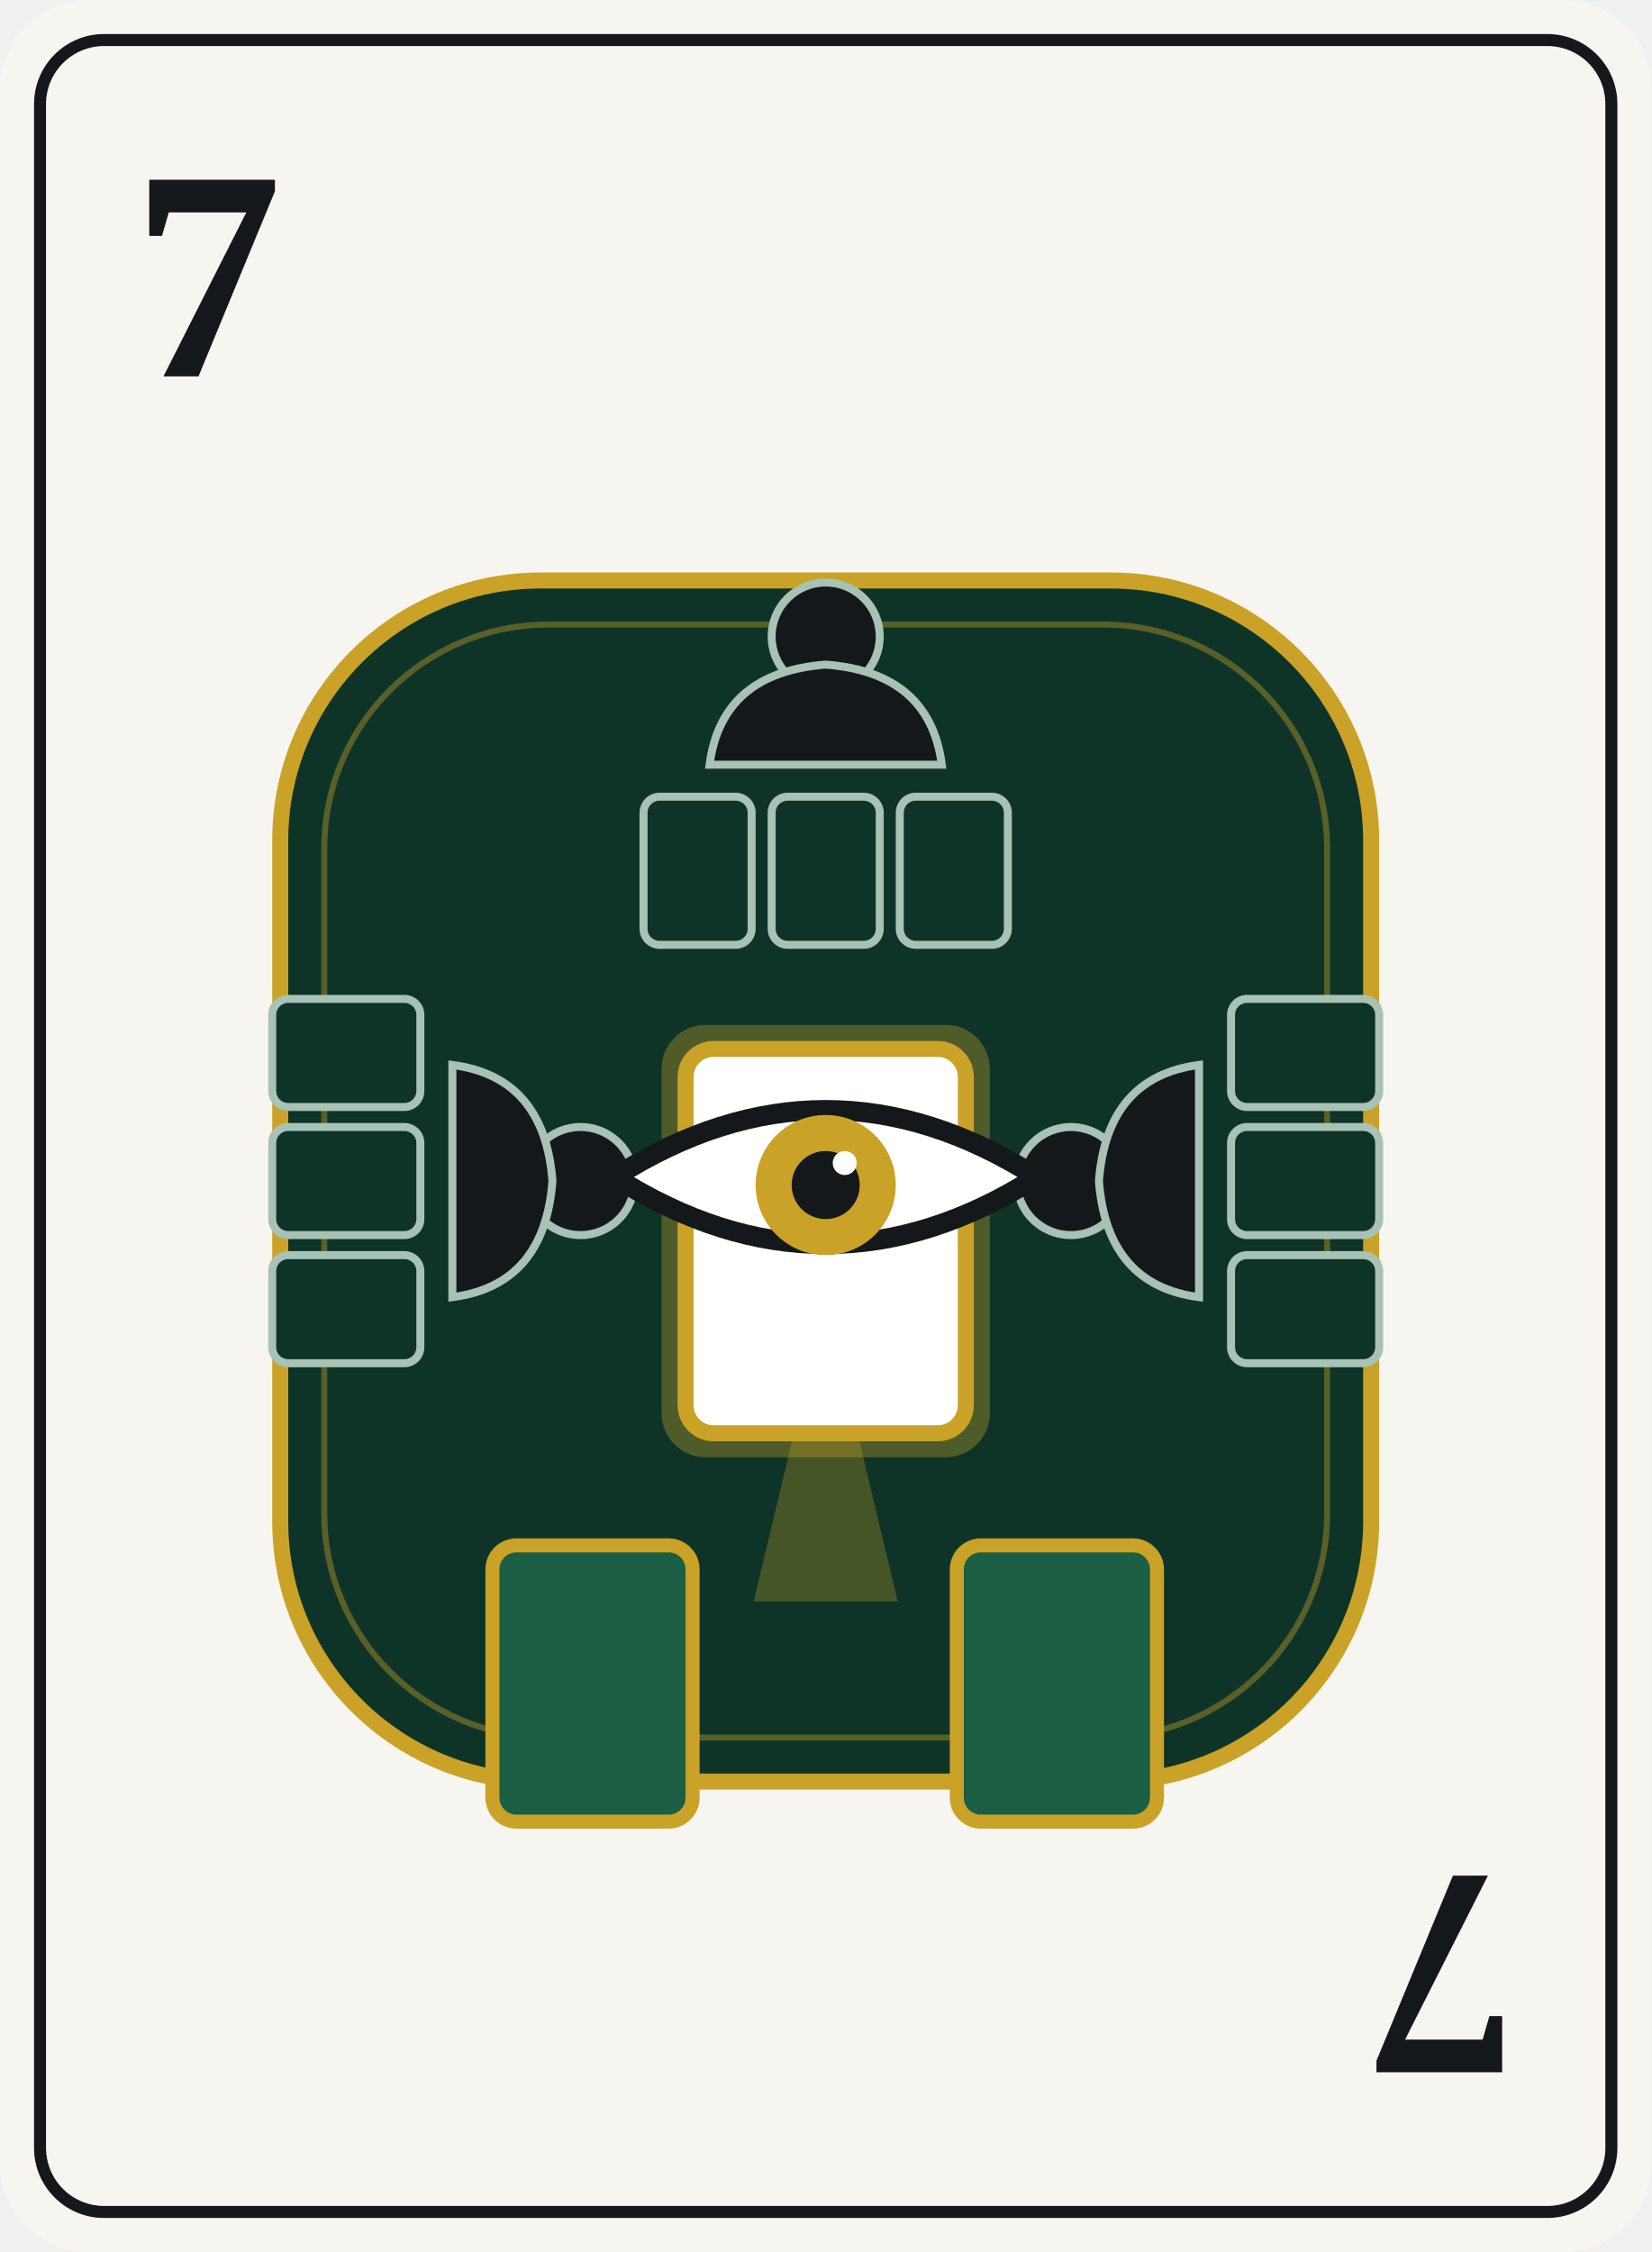
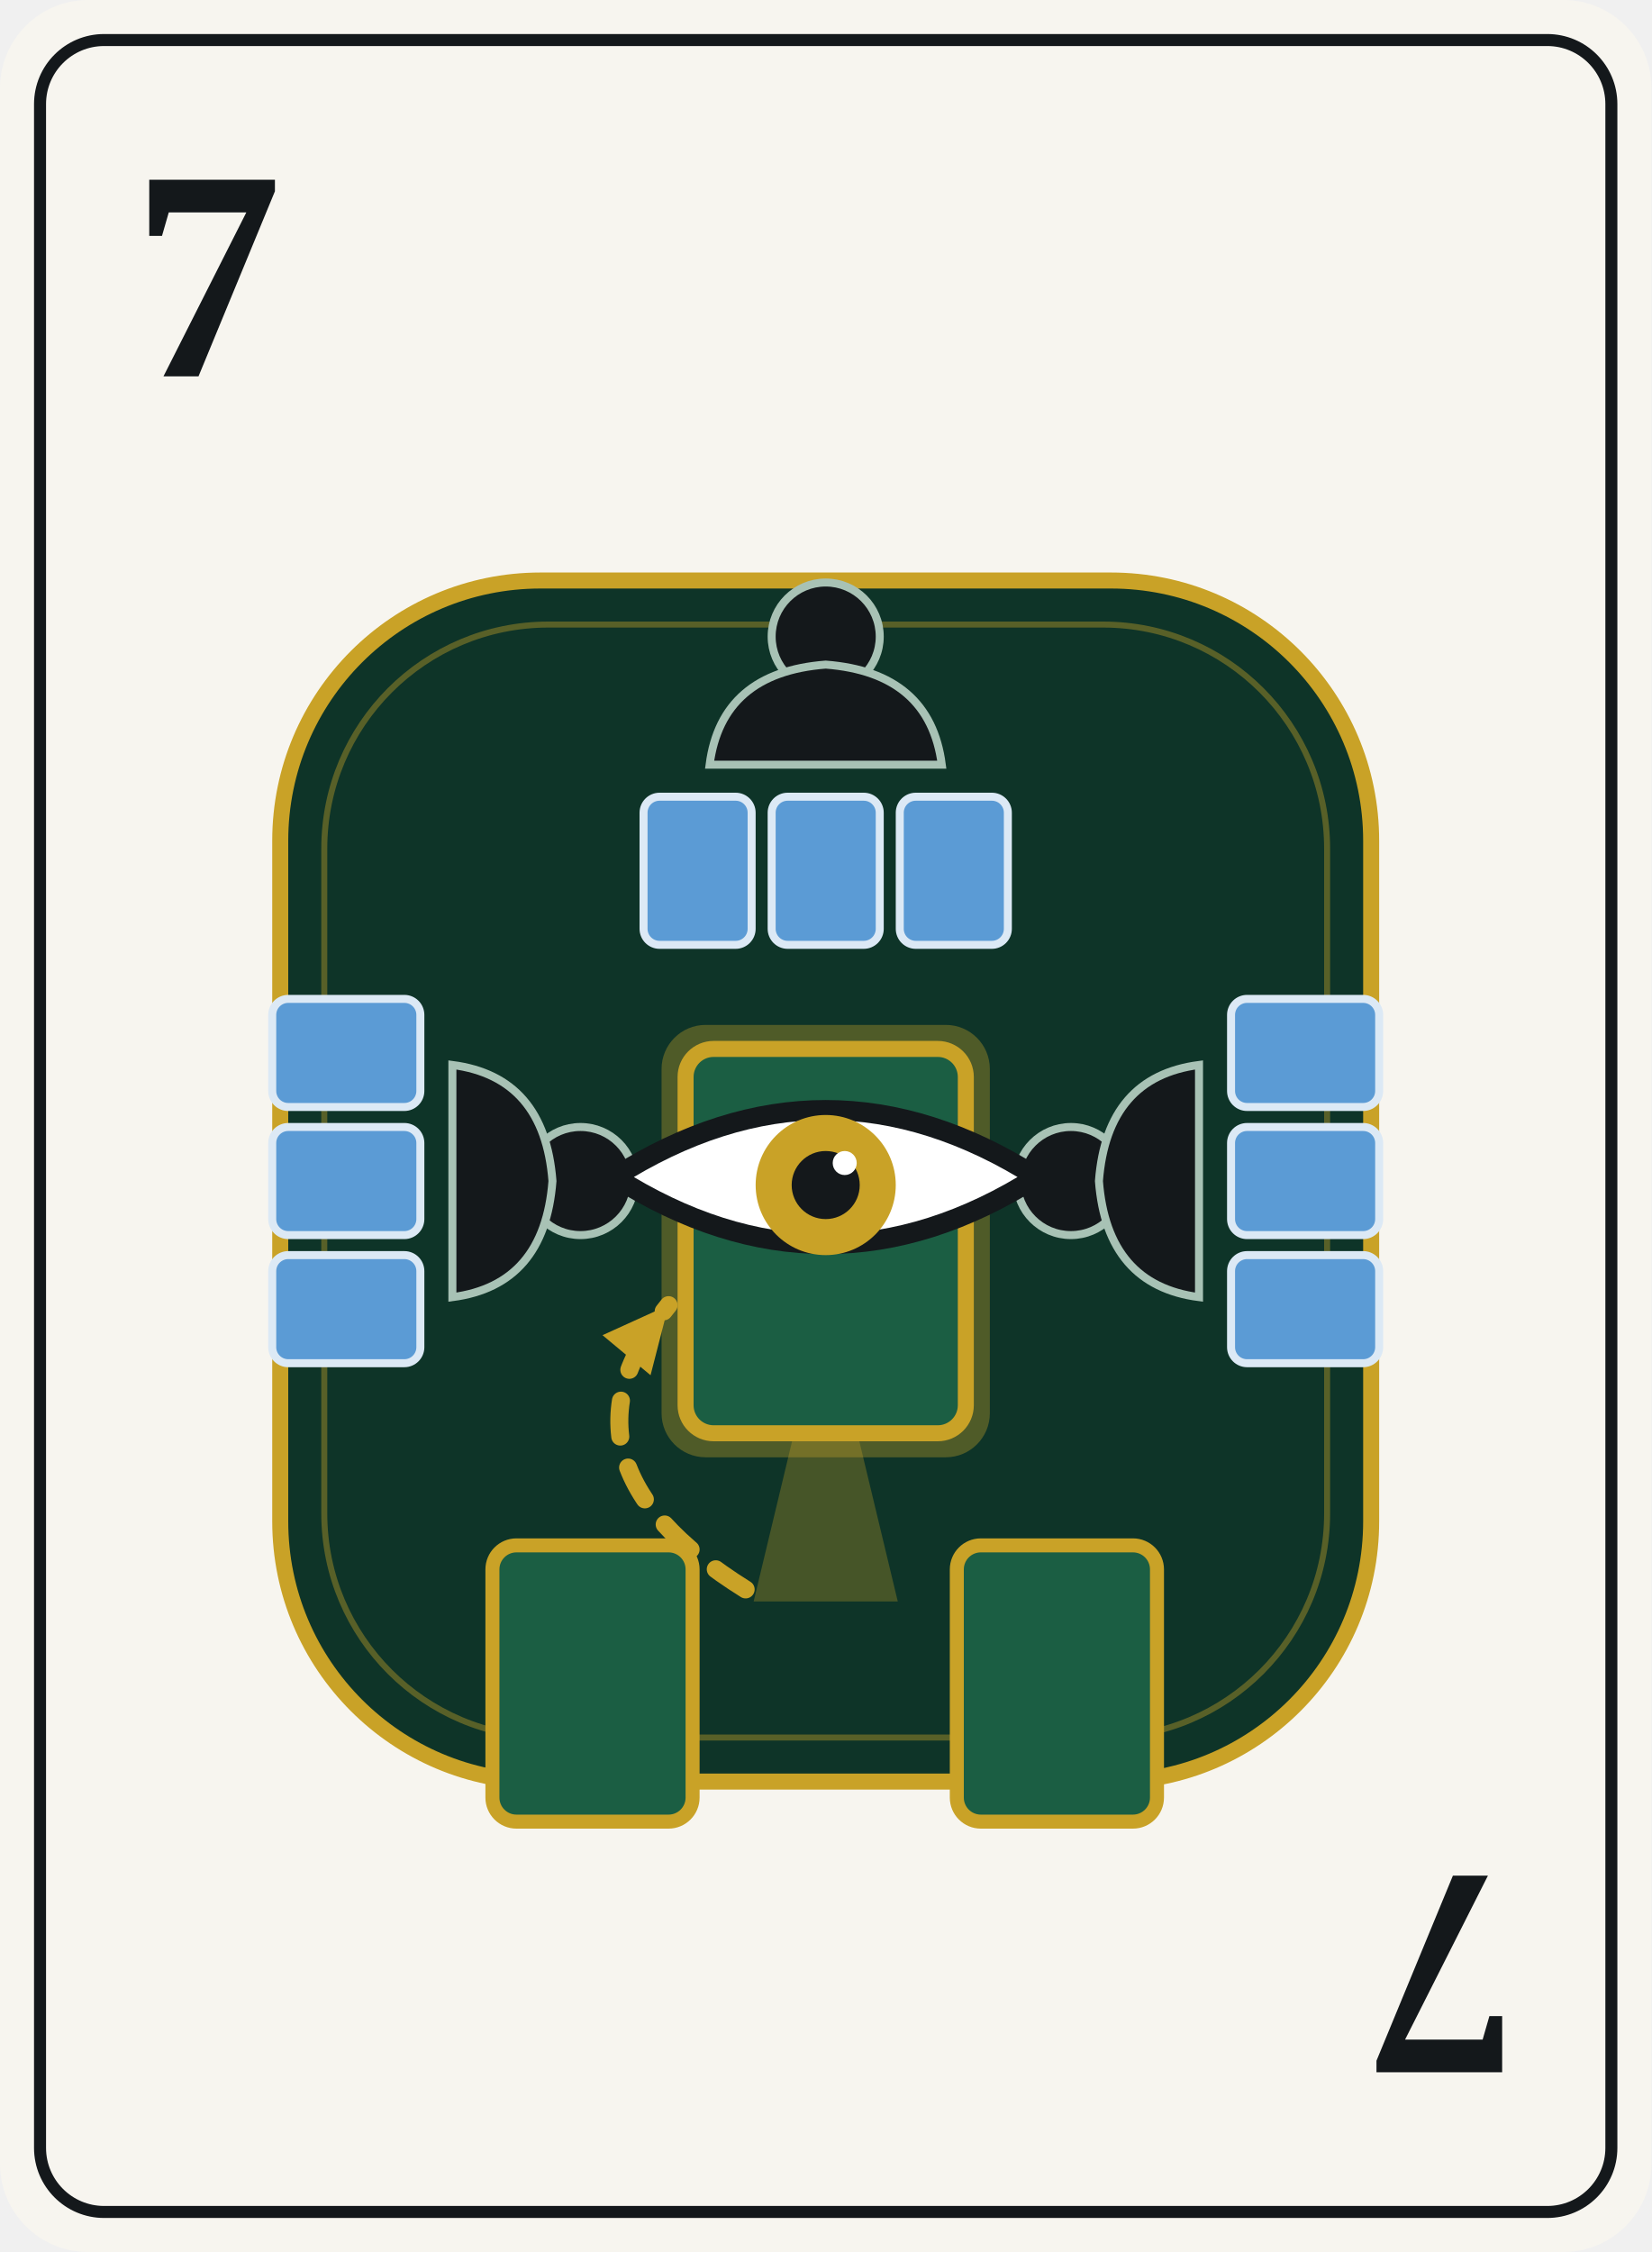
<svg xmlns="http://www.w3.org/2000/svg" viewBox="0 0 825 1125">
  <rect width="825" height="1125" rx="44" fill="#F7F5EF" />
  <rect x="20" y="20" width="785" height="1085" rx="32" fill="none" stroke="#14181B" stroke-width="6" />
  <text x="66" y="188" font-family="Georgia, 'Times New Roman', serif" font-size="150" font-weight="bold" fill="#14181B">7</text>
  <g transform="rotate(180 412.5 562.5)">
    <text x="66" y="188" font-family="Georgia, 'Times New Roman', serif" font-size="150" font-weight="bold" fill="#14181B">7</text>
  </g>
  <rect x="140" y="290" width="545" height="600" rx="130" fill="#0E3428" stroke="#C9A227" stroke-width="8" />
  <rect x="162" y="312" width="501" height="556" rx="112" fill="none" stroke="#C9A227" stroke-width="3" opacity="0.4" />
  <g transform="translate(412.5 384) rotate(0.0)">
    <circle cx="0" cy="-66" r="27" fill="#14181B" stroke="#A8C2B5" stroke-width="4" />
    <path d="M -58,-2 Q -52,-48 0,-52 Q 52,-48 58,-2 Z" fill="#14181B" stroke="#A8C2B5" stroke-width="4" />
-     <rect x="-91" y="14" width="54" height="74" rx="8" fill="#0E3428" stroke="#A8C2B5" stroke-width="4" />
-     <rect x="-27" y="14" width="54" height="74" rx="8" fill="#0E3428" stroke="#A8C2B5" stroke-width="4" />
-     <rect x="37" y="14" width="54" height="74" rx="8" fill="#0E3428" stroke="#A8C2B5" stroke-width="4" />
+     <rect x="-91" y="14" width="54" height="74" rx="8" fill="#5B9BD5" stroke="#DCE9F5" stroke-width="4" />
+     <rect x="-27" y="14" width="54" height="74" rx="8" fill="#5B9BD5" stroke="#DCE9F5" stroke-width="4" />
+     <rect x="37" y="14" width="54" height="74" rx="8" fill="#5B9BD5" stroke="#DCE9F5" stroke-width="4" />
  </g>
  <g transform="translate(224 590) rotate(90)">
    <circle cx="0" cy="-66" r="27" fill="#14181B" stroke="#A8C2B5" stroke-width="4" />
    <path d="M -58,-2 Q -52,-48 0,-52 Q 52,-48 58,-2 Z" fill="#14181B" stroke="#A8C2B5" stroke-width="4" />
-     <rect x="-91" y="14" width="54" height="74" rx="8" fill="#0E3428" stroke="#A8C2B5" stroke-width="4" />
-     <rect x="-27" y="14" width="54" height="74" rx="8" fill="#0E3428" stroke="#A8C2B5" stroke-width="4" />
-     <rect x="37" y="14" width="54" height="74" rx="8" fill="#0E3428" stroke="#A8C2B5" stroke-width="4" />
+     <rect x="-91" y="14" width="54" height="74" rx="8" fill="#5B9BD5" stroke="#DCE9F5" stroke-width="4" />
+     <rect x="-27" y="14" width="54" height="74" rx="8" fill="#5B9BD5" stroke="#DCE9F5" stroke-width="4" />
+     <rect x="37" y="14" width="54" height="74" rx="8" fill="#5B9BD5" stroke="#DCE9F5" stroke-width="4" />
  </g>
  <g transform="translate(601 590) rotate(-90)">
    <circle cx="0" cy="-66" r="27" fill="#14181B" stroke="#A8C2B5" stroke-width="4" />
    <path d="M -58,-2 Q -52,-48 0,-52 Q 52,-48 58,-2 Z" fill="#14181B" stroke="#A8C2B5" stroke-width="4" />
-     <rect x="-91" y="14" width="54" height="74" rx="8" fill="#0E3428" stroke="#A8C2B5" stroke-width="4" />
-     <rect x="-27" y="14" width="54" height="74" rx="8" fill="#0E3428" stroke="#A8C2B5" stroke-width="4" />
-     <rect x="37" y="14" width="54" height="74" rx="8" fill="#0E3428" stroke="#A8C2B5" stroke-width="4" />
+     <rect x="-91" y="14" width="54" height="74" rx="8" fill="#5B9BD5" stroke="#DCE9F5" stroke-width="4" />
+     <rect x="-27" y="14" width="54" height="74" rx="8" fill="#5B9BD5" stroke="#DCE9F5" stroke-width="4" />
+     <rect x="37" y="14" width="54" height="74" rx="8" fill="#5B9BD5" stroke="#DCE9F5" stroke-width="4" />
  </g>
  <rect x="246" y="772" width="100" height="138" rx="12" fill="#1B5E43" stroke="#C9A227" stroke-width="7" />
  <rect x="478" y="772" width="100" height="138" rx="12" fill="#1B5E43" stroke="#C9A227" stroke-width="7" />
  <polygon points="376.5,800 448.5,800 424.5,700 400.5,700" fill="#C9A227" opacity="0.3" />
  <rect x="330.5" y="512.0" width="164" height="216" rx="22" fill="#C9A227" opacity="0.35" />
-   <rect x="342.5" y="524.0" width="140" height="192" rx="14" fill="#FFFFFF" stroke="#C9A227" stroke-width="8" />
+   <rect x="342.5" y="524.0" width="140" height="192" rx="14" fill="#1B5E43" stroke="#C9A227" stroke-width="8" />
+   <path d="M 372.5,794 Q 270,730 334,652" fill="none" stroke="#C9A227" stroke-width="9" stroke-linecap="round" stroke-dasharray="18 16" />
+   <polygon points="334,652 325,687 301,667" fill="#C9A227" />
  <path d="M 307.1,588 Q 412.5,521.04 517.9,588 Q 412.5,654.96 307.1,588 Z" fill="#FFFFFF" stroke="#14181B" stroke-width="10" stroke-linejoin="round" />
  <circle cx="412.5" cy="592" r="35" fill="#C9A227" />
  <circle cx="412.5" cy="592" r="17" fill="#14181B" />
  <circle cx="422" cy="581" r="6" fill="#FFFFFF" />
</svg>
